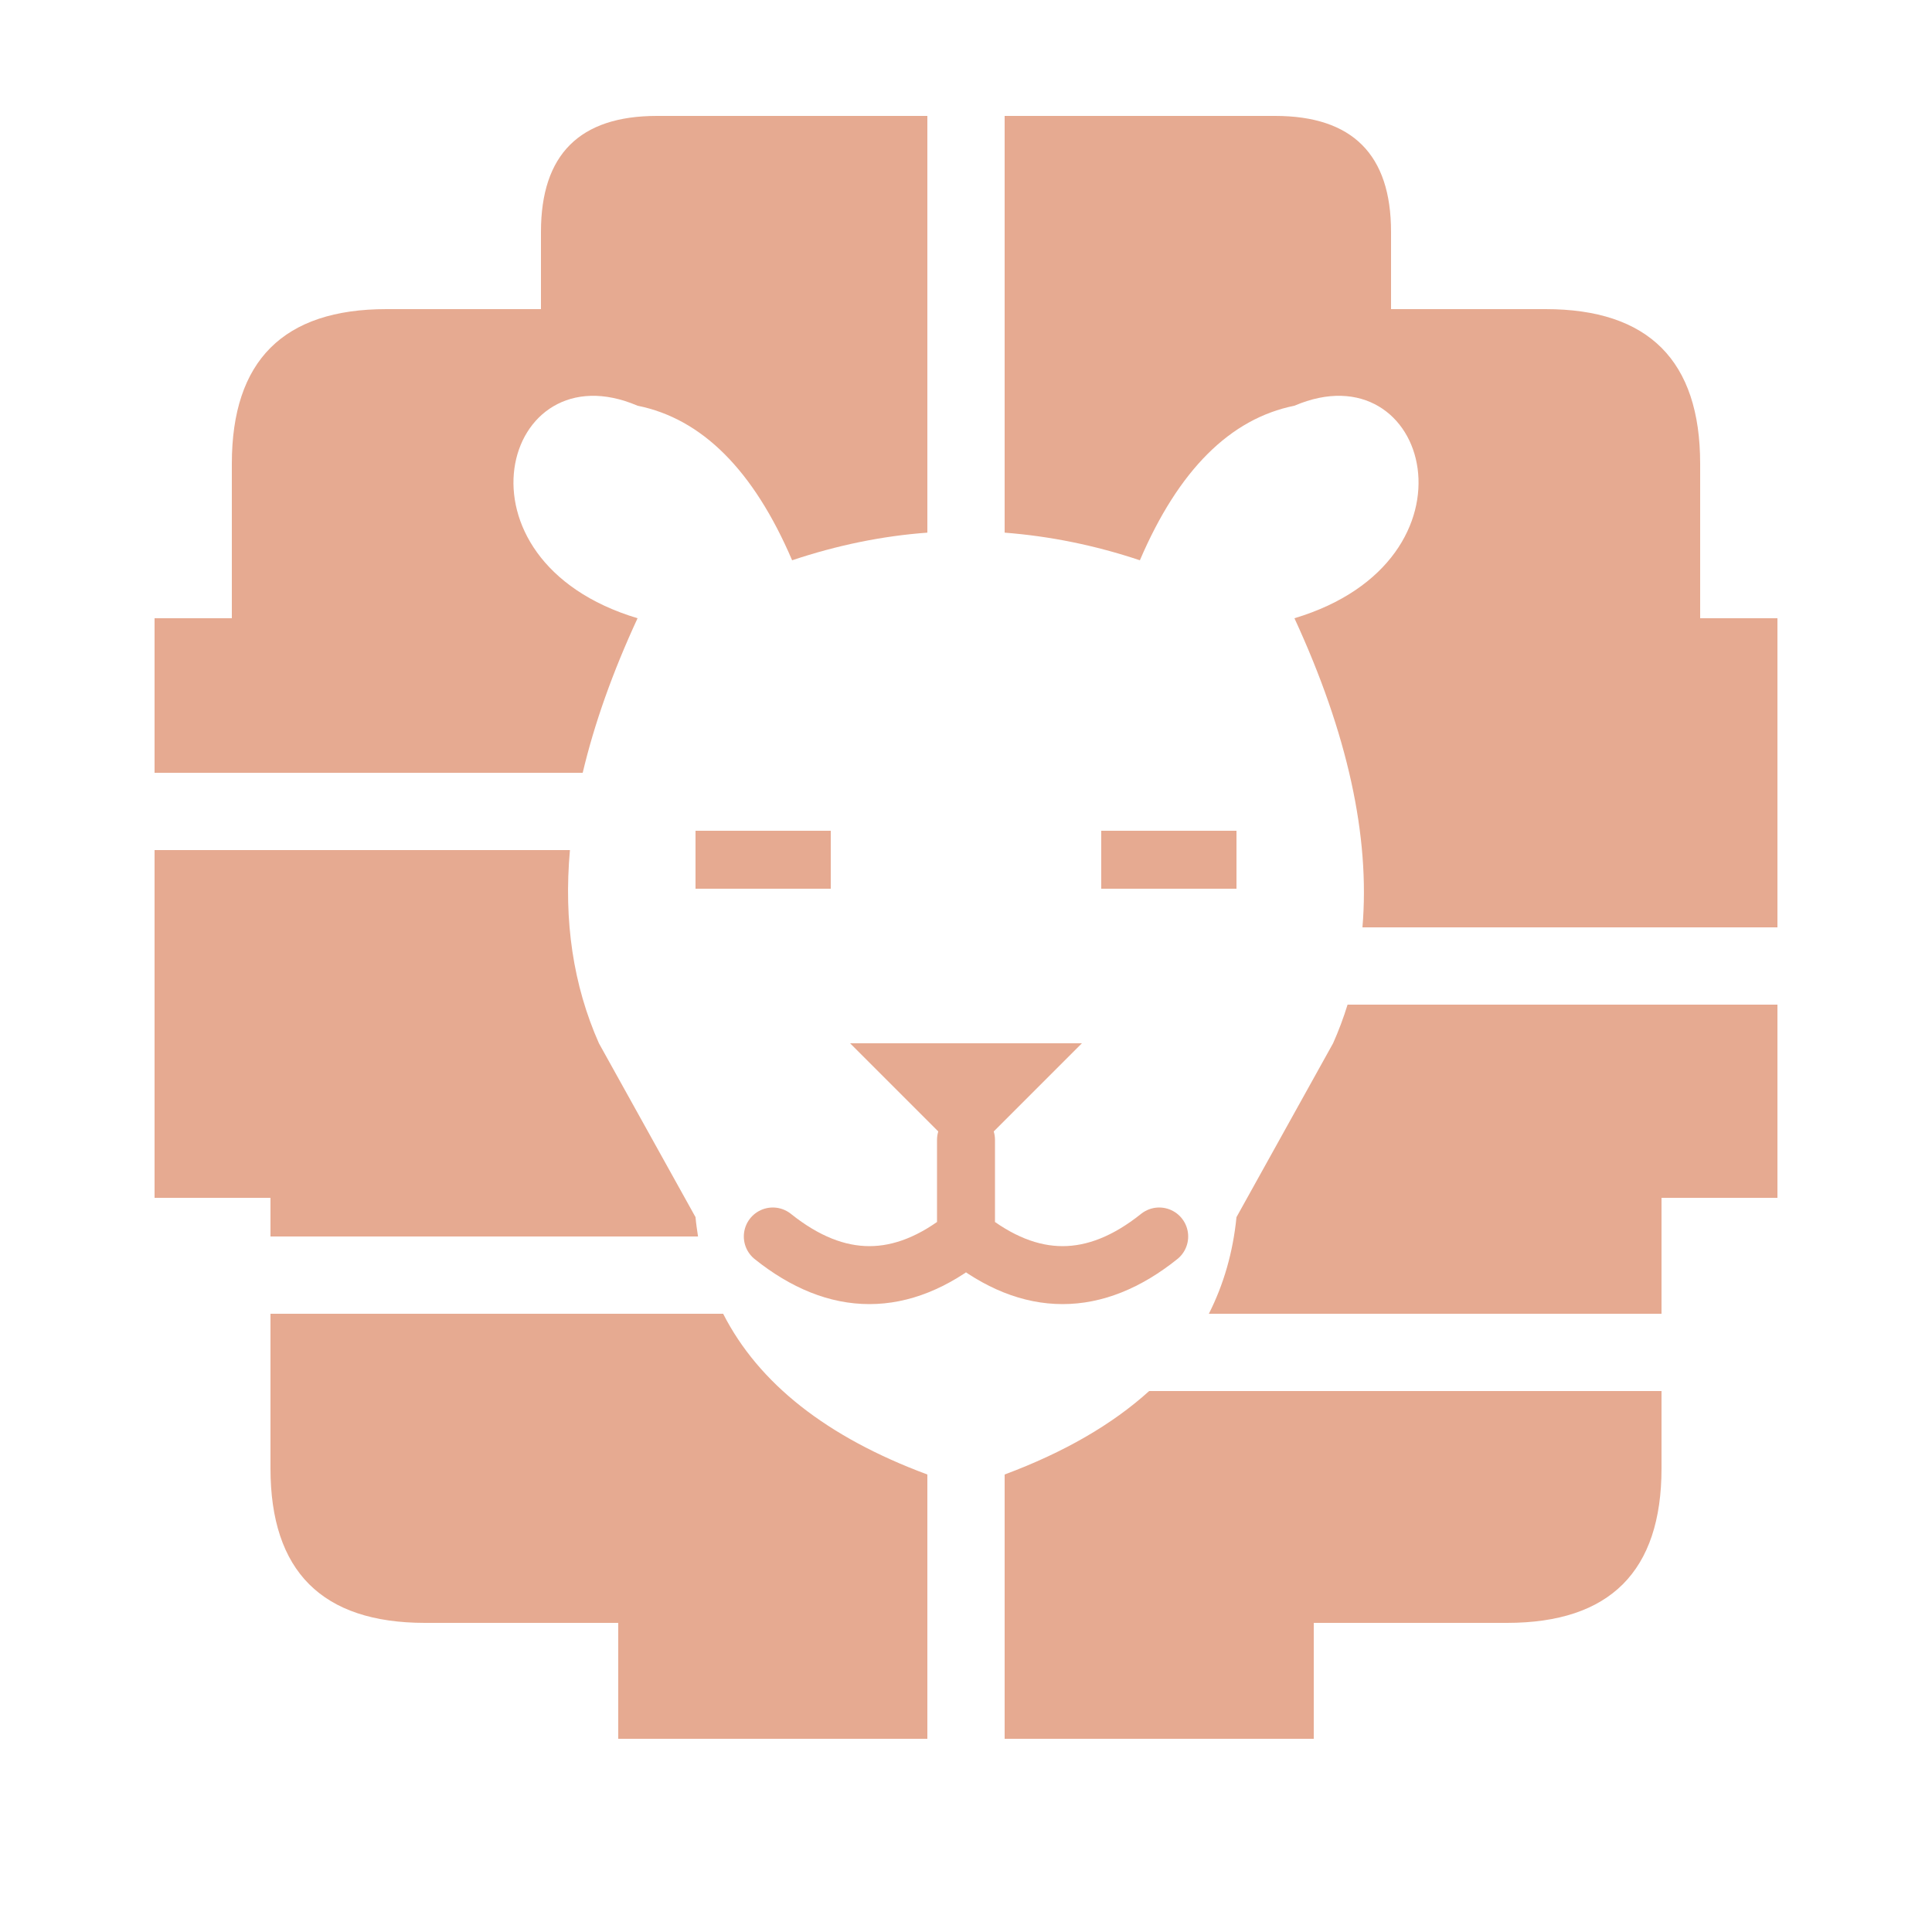
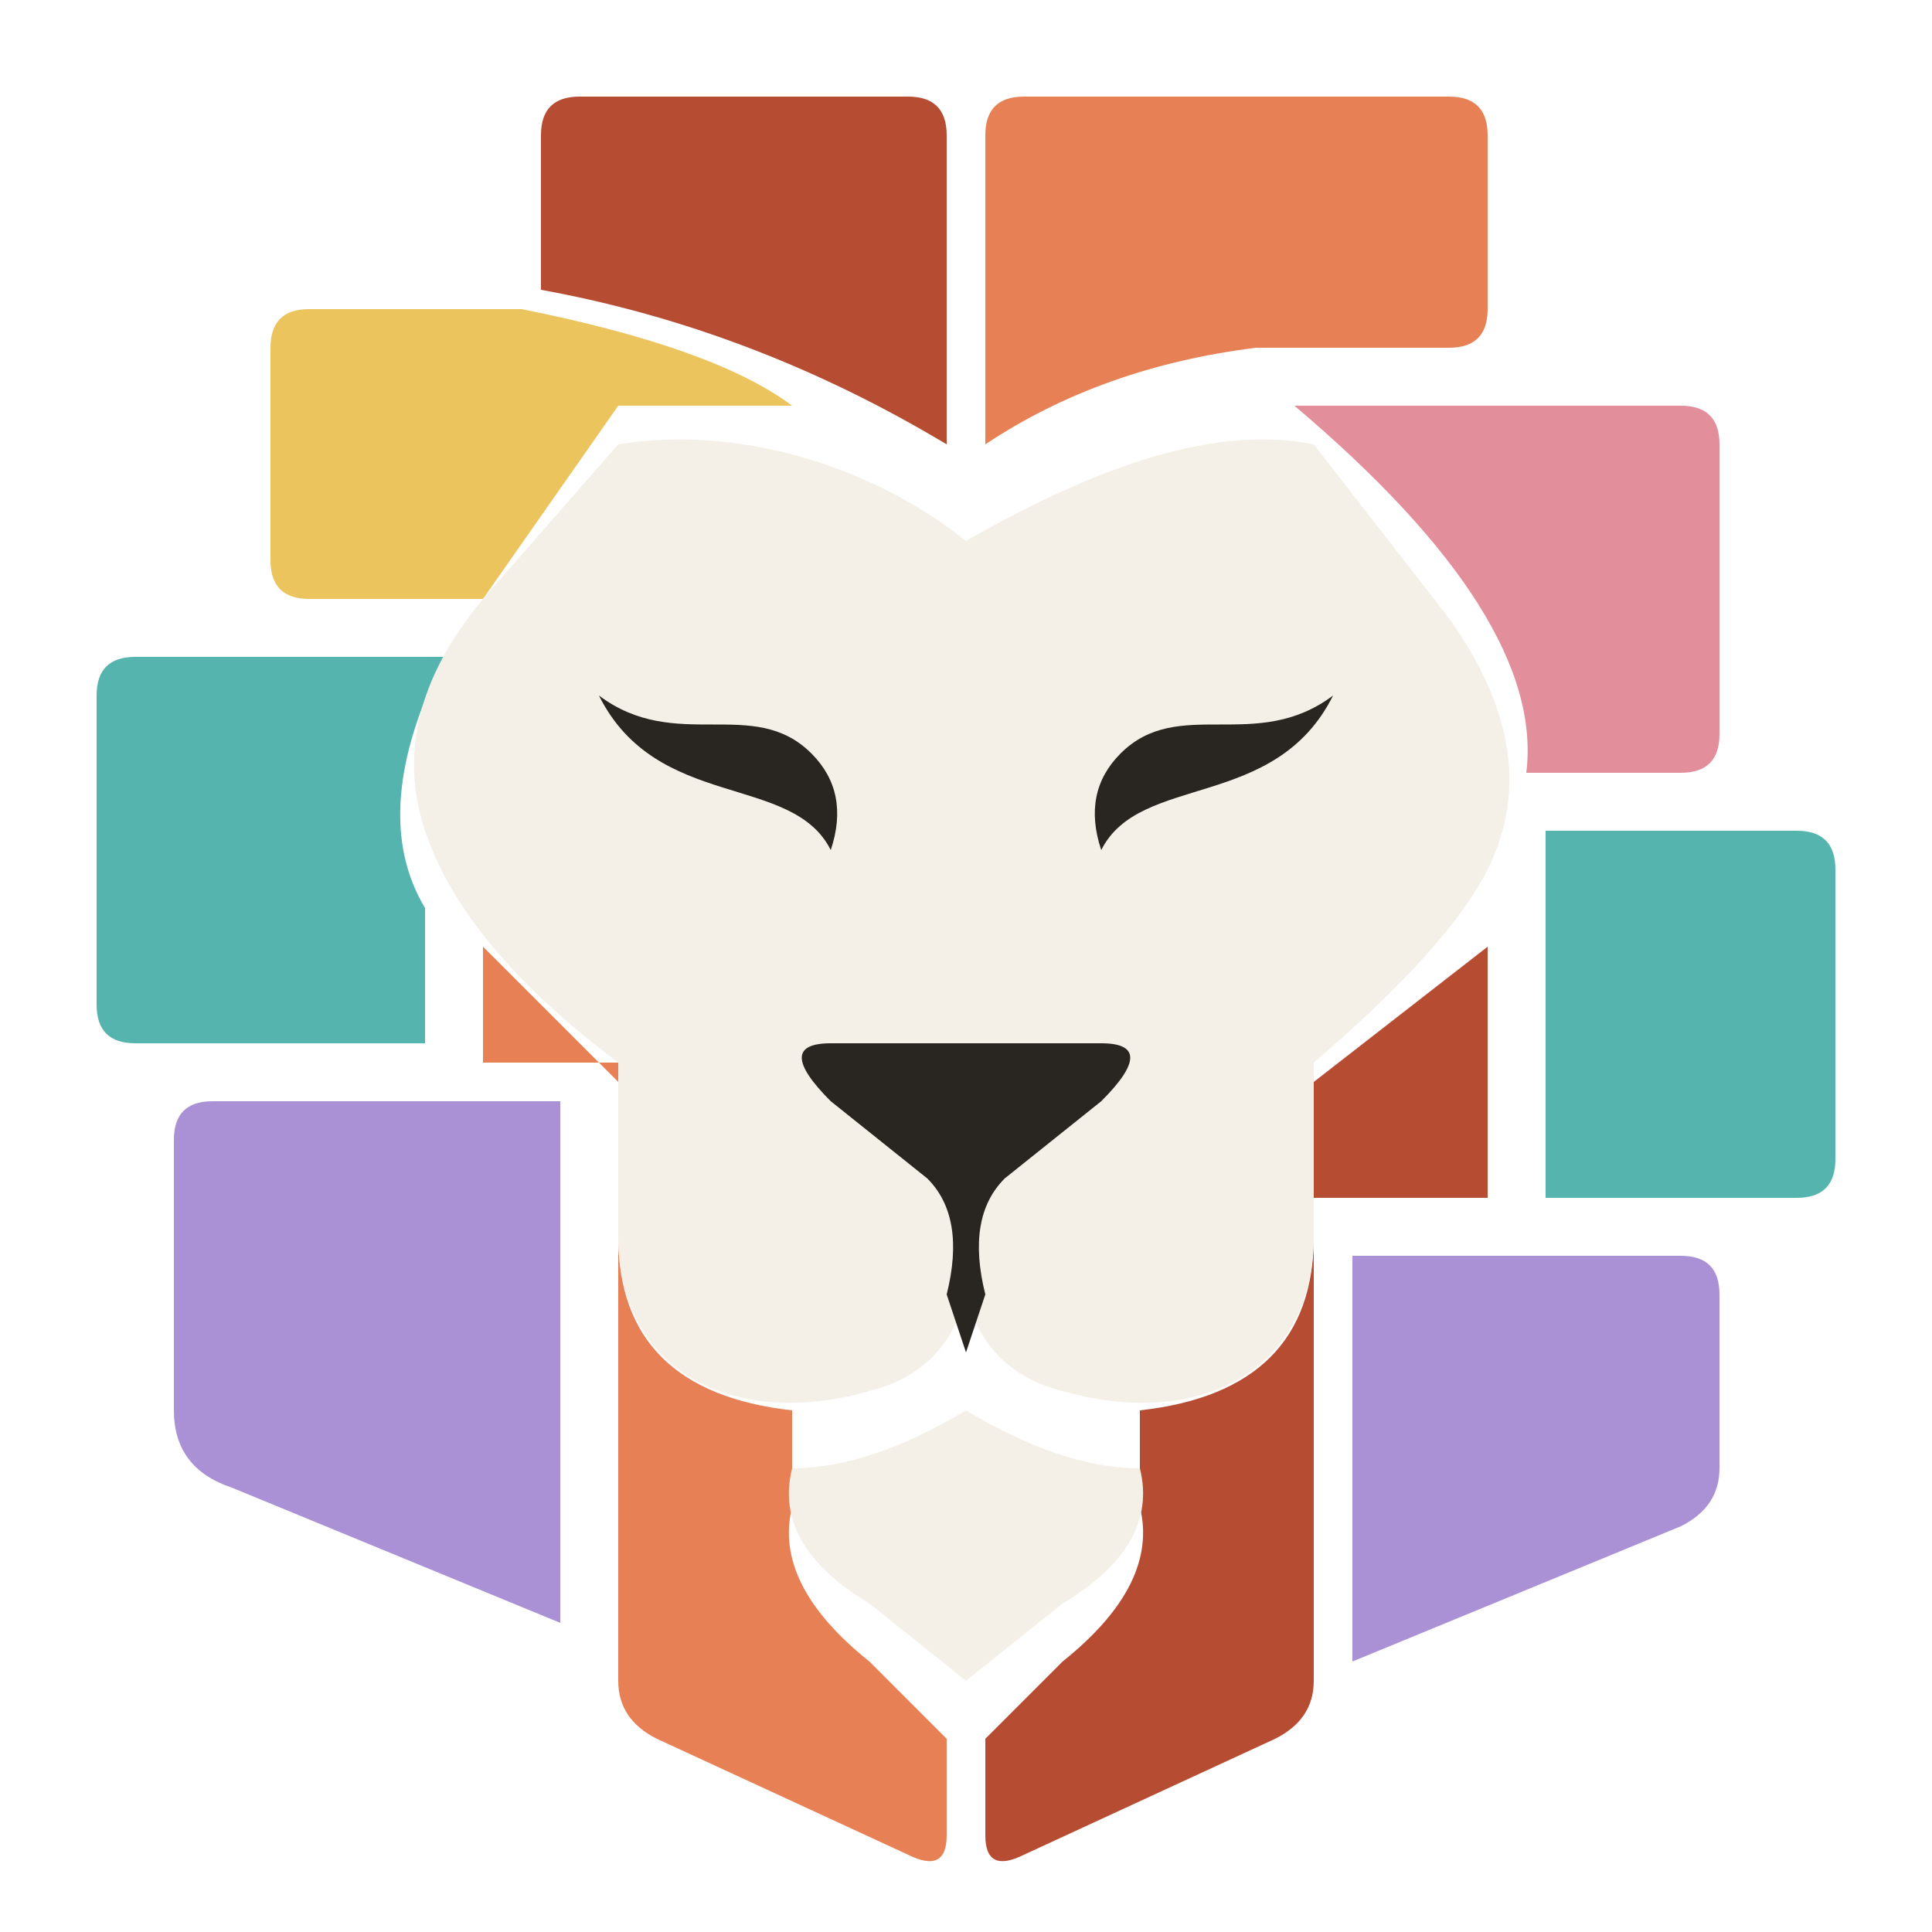
<svg xmlns="http://www.w3.org/2000/svg" viewBox="0 0 80 80" role="img" aria-label="leon — Pane mane lion">
  <g fill="#E6AA91" color="#E6AA91">
    <g transform="scale(.8)">
-       <path d="M34,6h14v21.57c-2.33,0.17 -4.67,0.65 -7,1.43c-2,-4.67 -4.67,-7.33 -8,-8c-7,-3 -10,8 0,11c-1.3,2.81 -2.24,5.47 -2.84,8h-22.16v-8h4v-8c0,-5.33 2.67,-8 8,-8h8v-4c0,-4 2,-6 6,-6zM29.5,44c-0.33,3.67 0.17,7 1.5,10l5,9c0.03,0.34 0.08,0.67 0.13,1h-22.13v-2h-6v-18zM37.43,68c1.84,3.61 5.37,6.39 10.57,8.32l0,13.68h-16v-6h-10c-5.33,0 -8,-2.67 -8,-8v-8zM52,76.32c3.08,-1.15 5.57,-2.59 7.48,-4.32h26.52v4c0,5.33 -2.67,8 -8,8h-10v6h-16zM62.57,68c0.77,-1.52 1.25,-3.19 1.43,-5l5,-9c0.29,-0.65 0.54,-1.32 0.75,-2h22.25v10h-6v6zM70.52,48c0.4,-4.7 -0.77,-10.04 -3.52,-16c10,-3 7,-14 0,-11c-3.33,0.67 -6,3.33 -8,8c-2.33,-0.78 -4.67,-1.25 -7,-1.43v-21.57h14c4,0 6,2 6,6v4h8c5.33,0 8,2.67 8,8v8h4v16z" />
-       <path d="M36 43H43V46H36ZM57 43H64V46H57ZM44 54H56L50 60Z" />
-       <path d="M50 59V64Q45 68 40 64M50 64Q55 68 60 64" fill="none" stroke="currentColor" stroke-width="3" stroke-linecap="round" stroke-linejoin="round" />
+       <path fill="#B64C32" d="M30 5H47Q49 5 49 7V23Q39 17 28 15V7Q28 5 30 5Z" />
+       <path fill="#E78155" d="M53 5H75Q77 5 77 7V16Q77 18 75 18H65Q57 19 51 23V7Q51 5 53 5Z" />
+       <path fill="#EBC45E" d="M16 16H27Q37 18 41 21H32L25 31H16Q14 31 14 29V18Q14 16 16 16Z" />
+       <path fill="#E28E9B" d="M67 21H87Q89 21 89 23V38Q89 40 87 40H79Q80 32 67 21Z" />
+       <path fill="#55B5AE" d="M7 34H23Q19 42 22 47V54H7Q5 54 5 52V36Q5 34 7 34Z" />
+       <path fill="#55B5AE" d="M80 43H93Q95 43 95 45V60Q95 62 93 62H80Z" />
+       <path fill="#AA91D6" d="M11 57H29V84L12 77Q9 76 9 73V59Q9 57 11 57Z" />
+       <path fill="#AA91D6" d="M70 65H87Q89 65 89 67V76Q89 78 87 79L70 86Z" />
+       <path fill="#E78155" d="M25 49L32 56V64Q32 72 41 73V78Q40 82 45 86L49 90V95Q49 97 47 96L34 90Q32 89 32 87V55H25Z" />
+       <path fill="#B64C32" d="M77 49V62H68V87Q68 89 66 90L53 96Q51 97 51 95V90L55 86Q60 82 59 78V73Q68 72 68 64V56Z" />
+       <path fill="#F5F0E7" d="M32 23C38 22 45 24 50 28C57 24 63 22 68 23L75 32Q80 39 77 45Q75 49 68 55V64C68 71 62 74 55 72Q51 71 50 67Q49 71 45 72C38 74 32 71 32 64V55Q24 49 22 43Q20 37 25 31Z M41 76Q45 76 50 73Q55 76 59 76Q60 80 55 83L50 87L45 83Q40 80 41 76Z" />
+       <path fill="#292521" d="M31 36C35 39 39 36 42 39Q44 41 43 44C41 40 34 42 31 36ZM69 36C65 39 61 36 58 39Q56 41 57 44C59 40 66 42 69 36Z M43 54H57Q60 54 57 57L52 61Q50 63 51 67L50 70L49 67Q50 63 48 61L43 57Q40 54 43 54Z" />
    </g>
  </g>
</svg>
